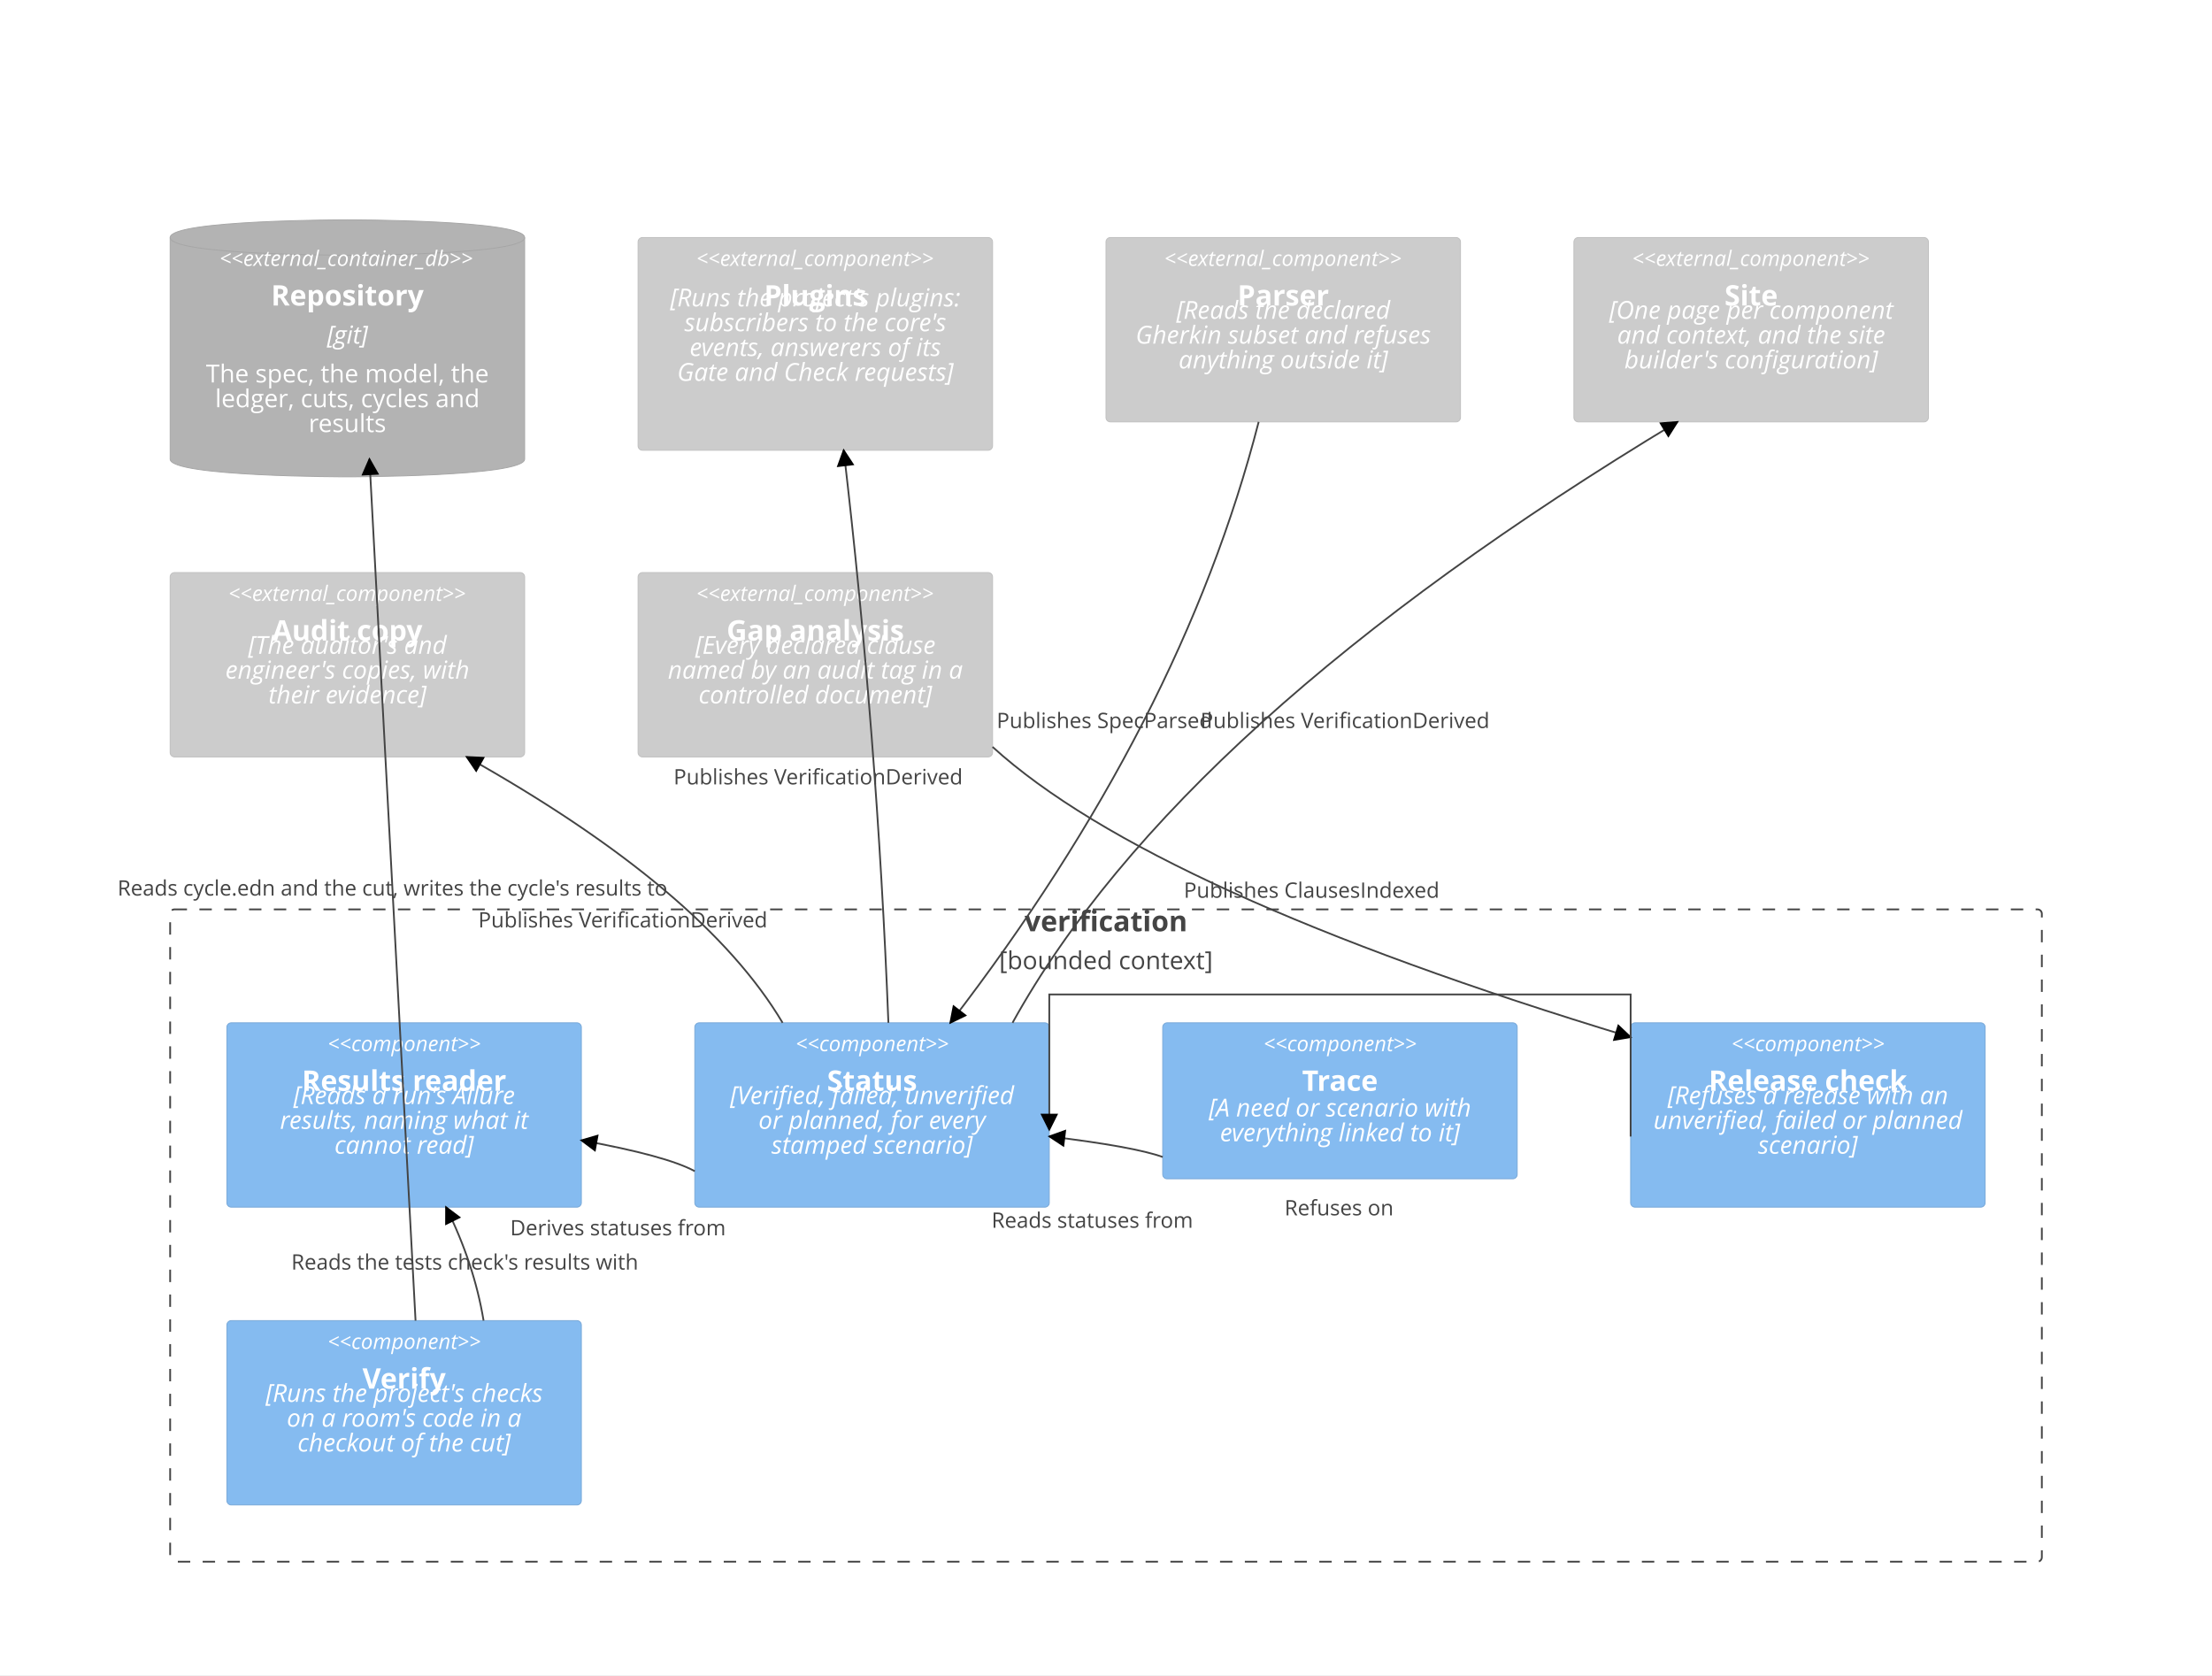
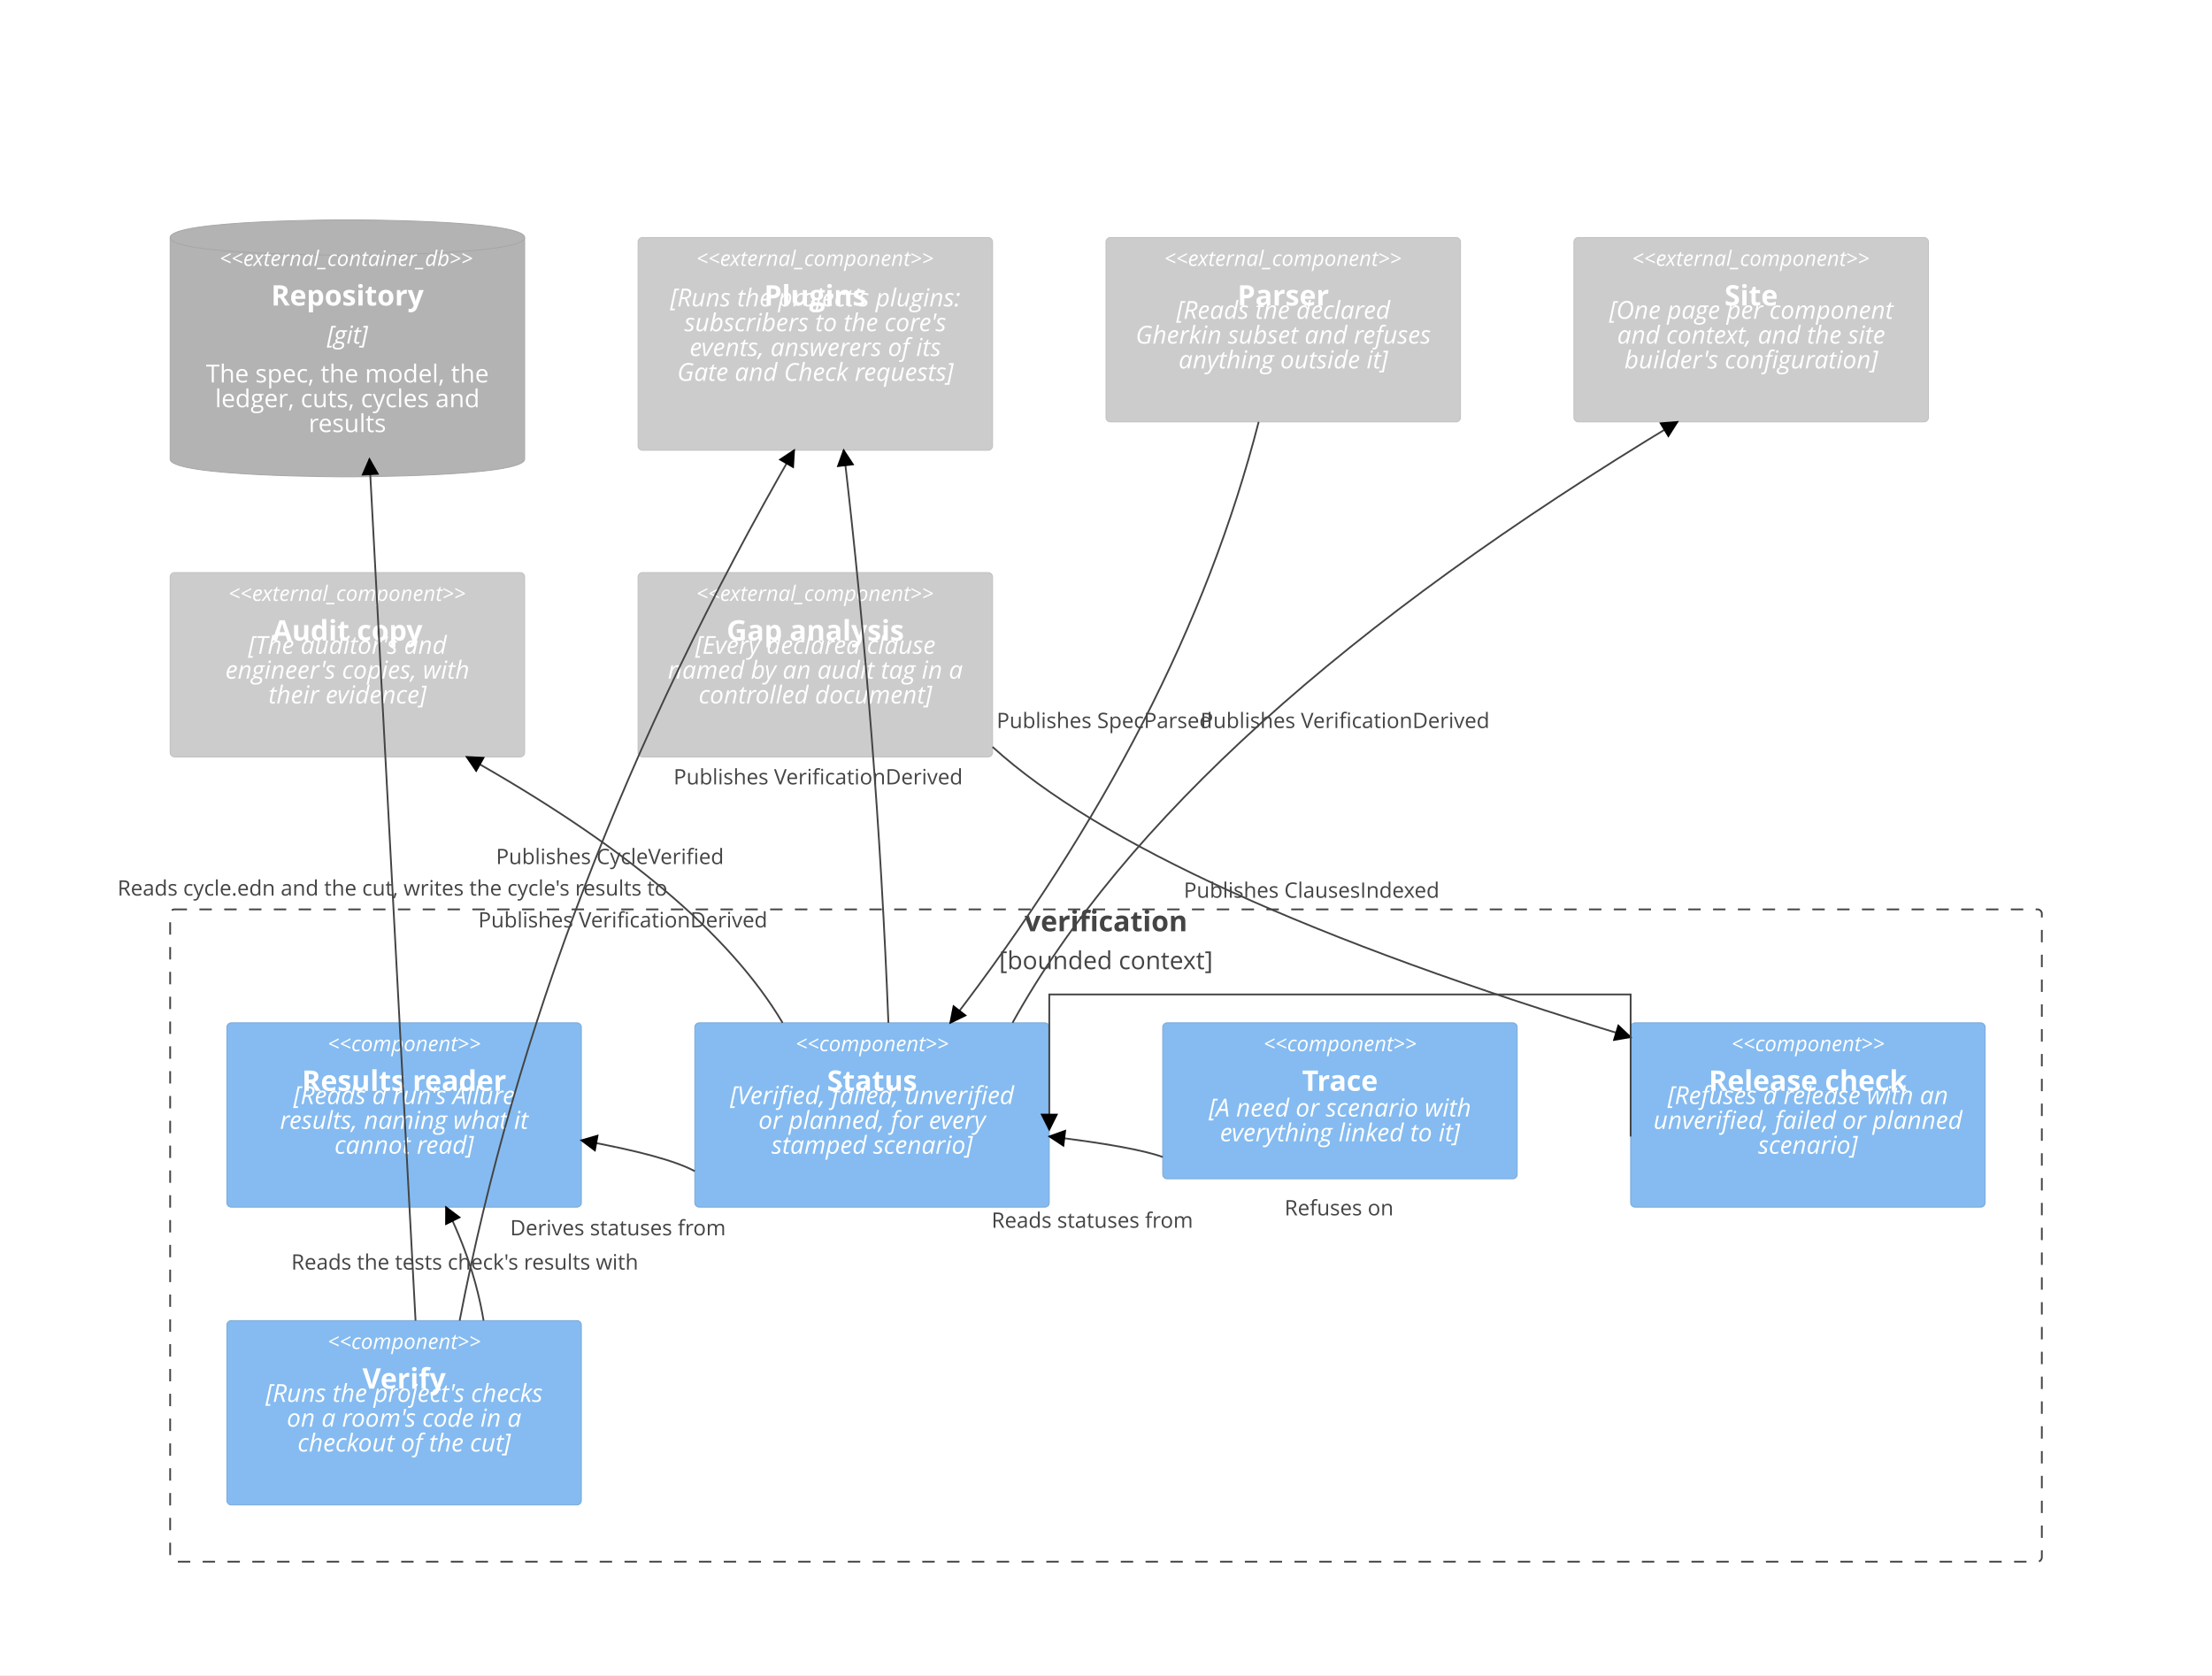
<svg xmlns="http://www.w3.org/2000/svg" width="100%" viewBox="0 -8 1248 945" style="max-width: 1248.000px;">
  <rect x="0" y="-8" width="1248" height="945" fill="#FFFFFF" />
  <defs>
    <symbol id="computer" width="24" height="24">
      <path transform="scale(.5)" d="M2 2v13h20v-13h-20zm18 11h-16v-9h16v9zm-10.228 6l.466-1h3.524l.467 1h-4.457zm14.228 3h-24l2-6h2.104l-1.33 4h18.45l-1.297-4h2.073l2 6zm-5-10h-14v-7h14v7z" />
    </symbol>
  </defs>
  <defs>
    <symbol id="database" fill-rule="evenodd" clip-rule="evenodd">
      <path transform="scale(.5)" d="M12.258.001l.256.004.255.005.253.008.251.01.249.012.247.015.246.016.242.019.241.02.239.023.236.024.233.027.231.028.229.031.225.032.223.034.22.036.217.038.214.04.211.041.208.043.205.045.201.046.198.048.194.05.191.051.187.053.183.054.18.056.175.057.172.059.168.06.163.061.16.063.155.064.15.066.074.033.073.033.071.034.07.034.069.035.068.035.067.035.066.035.064.036.064.036.062.036.06.036.06.037.058.037.058.037.055.038.055.038.053.038.052.038.051.039.05.039.048.039.047.039.045.04.044.04.043.04.041.04.04.041.039.041.037.041.036.041.034.041.033.042.032.042.03.042.029.042.027.042.026.043.024.043.023.043.021.043.02.043.018.044.017.043.015.044.013.044.012.044.011.045.009.044.007.045.006.045.004.045.002.045.001.045v17l-.001.045-.002.045-.004.045-.006.045-.007.045-.009.044-.011.045-.012.044-.013.044-.015.044-.017.043-.018.044-.02.043-.021.043-.023.043-.024.043-.026.043-.027.042-.029.042-.03.042-.032.042-.033.042-.034.041-.036.041-.037.041-.039.041-.04.041-.041.04-.043.04-.044.04-.045.04-.047.039-.048.039-.05.039-.051.039-.052.038-.053.038-.055.038-.055.038-.058.037-.058.037-.06.037-.06.036-.062.036-.064.036-.064.036-.066.035-.067.035-.068.035-.069.035-.07.034-.071.034-.073.033-.074.033-.15.066-.155.064-.16.063-.163.061-.168.06-.172.059-.175.057-.18.056-.183.054-.187.053-.191.051-.194.05-.198.048-.201.046-.205.045-.208.043-.211.041-.214.04-.217.038-.22.036-.223.034-.225.032-.229.031-.231.028-.233.027-.236.024-.239.023-.241.02-.242.019-.246.016-.247.015-.249.012-.251.01-.253.008-.255.005-.256.004-.258.001-.258-.001-.256-.004-.255-.005-.253-.008-.251-.01-.249-.012-.247-.015-.245-.016-.243-.019-.241-.02-.238-.023-.236-.024-.234-.027-.231-.028-.228-.031-.226-.032-.223-.034-.22-.036-.217-.038-.214-.04-.211-.041-.208-.043-.204-.045-.201-.046-.198-.048-.195-.05-.19-.051-.187-.053-.184-.054-.179-.056-.176-.057-.172-.059-.167-.06-.164-.061-.159-.063-.155-.064-.151-.066-.074-.033-.072-.033-.072-.034-.07-.034-.069-.035-.068-.035-.067-.035-.066-.035-.064-.036-.063-.036-.062-.036-.061-.036-.06-.037-.058-.037-.057-.037-.056-.038-.055-.038-.053-.038-.052-.038-.051-.039-.049-.039-.049-.039-.046-.039-.046-.04-.044-.04-.043-.04-.041-.04-.04-.041-.039-.041-.037-.041-.036-.041-.034-.041-.033-.042-.032-.042-.03-.042-.029-.042-.027-.042-.026-.043-.024-.043-.023-.043-.021-.043-.02-.043-.018-.044-.017-.043-.015-.044-.013-.044-.012-.044-.011-.045-.009-.044-.007-.045-.006-.045-.004-.045-.002-.045-.001-.045v-17l.001-.045.002-.045.004-.045.006-.045.007-.045.009-.044.011-.045.012-.044.013-.044.015-.044.017-.043.018-.044.02-.043.021-.043.023-.043.024-.043.026-.043.027-.042.029-.042.03-.042.032-.042.033-.042.034-.041.036-.041.037-.041.039-.041.04-.041.041-.04.043-.04.044-.04.046-.04.046-.039.049-.039.049-.039.051-.039.052-.038.053-.038.055-.038.056-.038.057-.037.058-.037.06-.037.061-.036.062-.036.063-.036.064-.036.066-.035.067-.035.068-.035.069-.035.07-.034.072-.034.072-.033.074-.033.151-.066.155-.064.159-.063.164-.061.167-.06.172-.059.176-.057.179-.056.184-.054.187-.053.19-.051.195-.05.198-.048.201-.046.204-.045.208-.043.211-.041.214-.04.217-.038.22-.036.223-.034.226-.032.228-.031.231-.028.234-.027.236-.024.238-.023.241-.02.243-.019.245-.016.247-.015.249-.012.251-.01.253-.008.255-.005.256-.004.258-.001.258.001z" />
    </symbol>
  </defs>
  <defs>
    <symbol id="clock" width="24" height="24">
      <path transform="scale(.5)" d="M12 2c5.514 0 10 4.486 10 10s-4.486 10-10 10-10-4.486-10-10 4.486-10 10-10zm0-2c-6.627 0-12 5.373-12 12s5.373 12 12 12 12-5.373 12-12-5.373-12-12-12zm5.848 12.459c.202.038.202.333.001.372-1.907.361-6.045 1.111-6.547 1.111-.719 0-1.301-.582-1.301-1.301 0-.512.77-5.447 1.125-7.445.034-.192.312-.181.343.014l.985 6.238 5.394 1.011z" />
    </symbol>
  </defs>
  <g class="person-man">
    <path fill="#B3B3B3" stroke-width="0.5" stroke="#A6A6A6" d="M96,126c0,-10 100,-10 100,-10c0,0 100,0 100,10l0,125c0,10 -100,10 -100,10c0,0 -100,0 -100,-10l0,-125" />
    <path fill="none" stroke-width="0.5" stroke="#A6A6A6" d="M96,126c0,10 100,10 100,10c0,0 100,0 100,-10" />
    <text fill="#FFFFFF" font-family="Open Sans,sans-serif" font-size="12" font-style="italic" lengthAdjust="spacing" textLength="143" x="124" y="142">&lt;&lt;external_container_db&gt;&gt;</text>
    <text x="196.00" y="160.00" dominant-baseline="middle" fill="#FFFFFF" style="text-anchor: middle; font-size: 16px; font-weight: bold; font-family: Open Sans,sans-serif">
      <tspan dy="0.00" alignment-baseline="mathematical">Repository</tspan>
    </text>
    <text x="196.00" y="182.00" dominant-baseline="middle" fill="#FFFFFF" style="text-anchor: middle; font-size: 14px; font-weight: normal; font-family: Open Sans,sans-serif" font-style="italic">
      <tspan dy="0.00" alignment-baseline="mathematical">[git]</tspan>
    </text>
    <text x="196.00" y="218.00" dominant-baseline="middle" fill="#FFFFFF" style="text-anchor: middle; font-size: 14px; font-weight: normal; font-family: Open Sans,sans-serif">
      <tspan dy="-14.00" alignment-baseline="mathematical">The spec, the model, the</tspan>
    </text>
    <text x="196.00" y="218.00" dominant-baseline="middle" fill="#FFFFFF" style="text-anchor: middle; font-size: 14px; font-weight: normal; font-family: Open Sans,sans-serif">
      <tspan dy="0.00" alignment-baseline="mathematical">ledger, cuts, cycles and</tspan>
    </text>
    <text x="196.00" y="218.00" dominant-baseline="middle" fill="#FFFFFF" style="text-anchor: middle; font-size: 14px; font-weight: normal; font-family: Open Sans,sans-serif">
      <tspan dy="14.00" alignment-baseline="mathematical">results</tspan>
    </text>
  </g>
  <g class="person-man">
    <rect x="360" y="126" fill="#CCCCCC" stroke="#BFBFBF" width="200" height="120" rx="2.5" ry="2.5" stroke-width="0.5" />
    <text fill="#FFFFFF" font-family="Open Sans,sans-serif" font-size="12" font-style="italic" lengthAdjust="spacing" textLength="133" x="393" y="142">&lt;&lt;external_component&gt;&gt;</text>
    <text x="460.00" y="160.00" dominant-baseline="middle" fill="#FFFFFF" style="text-anchor: middle; font-size: 16px; font-weight: bold; font-family: Open Sans,sans-serif">
      <tspan dy="0.00" alignment-baseline="mathematical">Plugins</tspan>
    </text>
    <text x="460.00" y="182.00" dominant-baseline="middle" fill="#FFFFFF" style="text-anchor: middle; font-size: 14px; font-weight: normal; font-family: Open Sans,sans-serif" font-style="italic">
      <tspan dy="-21.00" alignment-baseline="mathematical">[Runs the project's plugins:</tspan>
    </text>
    <text x="460.00" y="182.00" dominant-baseline="middle" fill="#FFFFFF" style="text-anchor: middle; font-size: 14px; font-weight: normal; font-family: Open Sans,sans-serif" font-style="italic">
      <tspan dy="-7.00" alignment-baseline="mathematical">subscribers to the core's</tspan>
    </text>
    <text x="460.00" y="182.00" dominant-baseline="middle" fill="#FFFFFF" style="text-anchor: middle; font-size: 14px; font-weight: normal; font-family: Open Sans,sans-serif" font-style="italic">
      <tspan dy="7.00" alignment-baseline="mathematical">events, answerers of its</tspan>
    </text>
    <text x="460.00" y="182.00" dominant-baseline="middle" fill="#FFFFFF" style="text-anchor: middle; font-size: 14px; font-weight: normal; font-family: Open Sans,sans-serif" font-style="italic">
      <tspan dy="21.00" alignment-baseline="mathematical">Gate and Check requests]</tspan>
    </text>
  </g>
  <g class="person-man">
    <rect x="624" y="126" fill="#CCCCCC" stroke="#BFBFBF" width="200" height="104" rx="2.5" ry="2.5" stroke-width="0.5" />
    <text fill="#FFFFFF" font-family="Open Sans,sans-serif" font-size="12" font-style="italic" lengthAdjust="spacing" textLength="133" x="657" y="142">&lt;&lt;external_component&gt;&gt;</text>
    <text x="724.00" y="160.00" dominant-baseline="middle" fill="#FFFFFF" style="text-anchor: middle; font-size: 16px; font-weight: bold; font-family: Open Sans,sans-serif">
      <tspan dy="0.00" alignment-baseline="mathematical">Parser</tspan>
    </text>
    <text x="724.00" y="182.00" dominant-baseline="middle" fill="#FFFFFF" style="text-anchor: middle; font-size: 14px; font-weight: normal; font-family: Open Sans,sans-serif" font-style="italic">
      <tspan dy="-14.00" alignment-baseline="mathematical">[Reads the declared</tspan>
    </text>
    <text x="724.00" y="182.00" dominant-baseline="middle" fill="#FFFFFF" style="text-anchor: middle; font-size: 14px; font-weight: normal; font-family: Open Sans,sans-serif" font-style="italic">
      <tspan dy="0.00" alignment-baseline="mathematical">Gherkin subset and refuses</tspan>
    </text>
    <text x="724.00" y="182.00" dominant-baseline="middle" fill="#FFFFFF" style="text-anchor: middle; font-size: 14px; font-weight: normal; font-family: Open Sans,sans-serif" font-style="italic">
      <tspan dy="14.00" alignment-baseline="mathematical">anything outside it]</tspan>
    </text>
  </g>
  <g class="person-man">
    <rect x="888" y="126" fill="#CCCCCC" stroke="#BFBFBF" width="200" height="104" rx="2.5" ry="2.5" stroke-width="0.5" />
    <text fill="#FFFFFF" font-family="Open Sans,sans-serif" font-size="12" font-style="italic" lengthAdjust="spacing" textLength="133" x="921" y="142">&lt;&lt;external_component&gt;&gt;</text>
    <text x="988.00" y="160.00" dominant-baseline="middle" fill="#FFFFFF" style="text-anchor: middle; font-size: 16px; font-weight: bold; font-family: Open Sans,sans-serif">
      <tspan dy="0.00" alignment-baseline="mathematical">Site</tspan>
    </text>
    <text x="988.00" y="182.00" dominant-baseline="middle" fill="#FFFFFF" style="text-anchor: middle; font-size: 14px; font-weight: normal; font-family: Open Sans,sans-serif" font-style="italic">
      <tspan dy="-14.00" alignment-baseline="mathematical">[One page per component</tspan>
    </text>
    <text x="988.00" y="182.00" dominant-baseline="middle" fill="#FFFFFF" style="text-anchor: middle; font-size: 14px; font-weight: normal; font-family: Open Sans,sans-serif" font-style="italic">
      <tspan dy="0.00" alignment-baseline="mathematical">and context, and the site</tspan>
    </text>
    <text x="988.00" y="182.00" dominant-baseline="middle" fill="#FFFFFF" style="text-anchor: middle; font-size: 14px; font-weight: normal; font-family: Open Sans,sans-serif" font-style="italic">
      <tspan dy="14.00" alignment-baseline="mathematical">builder's configuration]</tspan>
    </text>
  </g>
  <g class="person-man">
    <rect x="96" y="315" fill="#CCCCCC" stroke="#BFBFBF" width="200" height="104" rx="2.5" ry="2.5" stroke-width="0.5" />
    <text fill="#FFFFFF" font-family="Open Sans,sans-serif" font-size="12" font-style="italic" lengthAdjust="spacing" textLength="133" x="129" y="331">&lt;&lt;external_component&gt;&gt;</text>
    <text x="196.00" y="349.00" dominant-baseline="middle" fill="#FFFFFF" style="text-anchor: middle; font-size: 16px; font-weight: bold; font-family: Open Sans,sans-serif">
      <tspan dy="0.00" alignment-baseline="mathematical">Audit copy</tspan>
    </text>
    <text x="196.00" y="371.00" dominant-baseline="middle" fill="#FFFFFF" style="text-anchor: middle; font-size: 14px; font-weight: normal; font-family: Open Sans,sans-serif" font-style="italic">
      <tspan dy="-14.00" alignment-baseline="mathematical">[The auditor's and</tspan>
    </text>
    <text x="196.00" y="371.00" dominant-baseline="middle" fill="#FFFFFF" style="text-anchor: middle; font-size: 14px; font-weight: normal; font-family: Open Sans,sans-serif" font-style="italic">
      <tspan dy="0.00" alignment-baseline="mathematical">engineer's copies, with</tspan>
    </text>
    <text x="196.00" y="371.00" dominant-baseline="middle" fill="#FFFFFF" style="text-anchor: middle; font-size: 14px; font-weight: normal; font-family: Open Sans,sans-serif" font-style="italic">
      <tspan dy="14.00" alignment-baseline="mathematical">their evidence]</tspan>
    </text>
  </g>
  <g class="person-man">
    <rect x="360" y="315" fill="#CCCCCC" stroke="#BFBFBF" width="200" height="104" rx="2.5" ry="2.5" stroke-width="0.5" />
    <text fill="#FFFFFF" font-family="Open Sans,sans-serif" font-size="12" font-style="italic" lengthAdjust="spacing" textLength="133" x="393" y="331">&lt;&lt;external_component&gt;&gt;</text>
    <text x="460.00" y="349.00" dominant-baseline="middle" fill="#FFFFFF" style="text-anchor: middle; font-size: 16px; font-weight: bold; font-family: Open Sans,sans-serif">
      <tspan dy="0.00" alignment-baseline="mathematical">Gap analysis</tspan>
    </text>
    <text x="460.00" y="371.00" dominant-baseline="middle" fill="#FFFFFF" style="text-anchor: middle; font-size: 14px; font-weight: normal; font-family: Open Sans,sans-serif" font-style="italic">
      <tspan dy="-14.00" alignment-baseline="mathematical">[Every declared clause</tspan>
    </text>
    <text x="460.00" y="371.00" dominant-baseline="middle" fill="#FFFFFF" style="text-anchor: middle; font-size: 14px; font-weight: normal; font-family: Open Sans,sans-serif" font-style="italic">
      <tspan dy="0.00" alignment-baseline="mathematical">named by an audit tag in a</tspan>
    </text>
    <text x="460.00" y="371.00" dominant-baseline="middle" fill="#FFFFFF" style="text-anchor: middle; font-size: 14px; font-weight: normal; font-family: Open Sans,sans-serif" font-style="italic">
      <tspan dy="14.00" alignment-baseline="mathematical">controlled document]</tspan>
    </text>
  </g>
  <g class="person-man">
    <rect x="128" y="569" fill="#85BBF0" stroke="#78A8D8" width="200" height="104" rx="2.5" ry="2.5" stroke-width="0.5" />
    <text fill="#FFFFFF" font-family="Open Sans,sans-serif" font-size="12" font-style="italic" lengthAdjust="spacing" textLength="86" x="185" y="585">&lt;&lt;component&gt;&gt;</text>
    <text x="228.00" y="603.00" dominant-baseline="middle" fill="#FFFFFF" style="text-anchor: middle; font-size: 16px; font-weight: bold; font-family: Open Sans,sans-serif">
      <tspan dy="0.00" alignment-baseline="mathematical">Results reader</tspan>
    </text>
    <text x="228.00" y="625.00" dominant-baseline="middle" fill="#FFFFFF" style="text-anchor: middle; font-size: 14px; font-weight: normal; font-family: Open Sans,sans-serif" font-style="italic">
      <tspan dy="-14.00" alignment-baseline="mathematical">[Reads a run's Allure</tspan>
    </text>
    <text x="228.00" y="625.00" dominant-baseline="middle" fill="#FFFFFF" style="text-anchor: middle; font-size: 14px; font-weight: normal; font-family: Open Sans,sans-serif" font-style="italic">
      <tspan dy="0.00" alignment-baseline="mathematical">results, naming what it</tspan>
    </text>
    <text x="228.00" y="625.00" dominant-baseline="middle" fill="#FFFFFF" style="text-anchor: middle; font-size: 14px; font-weight: normal; font-family: Open Sans,sans-serif" font-style="italic">
      <tspan dy="14.00" alignment-baseline="mathematical">cannot read]</tspan>
    </text>
  </g>
  <g class="person-man">
    <rect x="392" y="569" fill="#85BBF0" stroke="#78A8D8" width="200" height="104" rx="2.5" ry="2.5" stroke-width="0.5" />
    <text fill="#FFFFFF" font-family="Open Sans,sans-serif" font-size="12" font-style="italic" lengthAdjust="spacing" textLength="86" x="449" y="585">&lt;&lt;component&gt;&gt;</text>
    <text x="492.00" y="603.00" dominant-baseline="middle" fill="#FFFFFF" style="text-anchor: middle; font-size: 16px; font-weight: bold; font-family: Open Sans,sans-serif">
      <tspan dy="0.00" alignment-baseline="mathematical">Status</tspan>
    </text>
    <text x="492.00" y="625.00" dominant-baseline="middle" fill="#FFFFFF" style="text-anchor: middle; font-size: 14px; font-weight: normal; font-family: Open Sans,sans-serif" font-style="italic">
      <tspan dy="-14.00" alignment-baseline="mathematical">[Verified, failed, unverified</tspan>
    </text>
    <text x="492.00" y="625.00" dominant-baseline="middle" fill="#FFFFFF" style="text-anchor: middle; font-size: 14px; font-weight: normal; font-family: Open Sans,sans-serif" font-style="italic">
      <tspan dy="0.00" alignment-baseline="mathematical">or planned, for every</tspan>
    </text>
    <text x="492.00" y="625.00" dominant-baseline="middle" fill="#FFFFFF" style="text-anchor: middle; font-size: 14px; font-weight: normal; font-family: Open Sans,sans-serif" font-style="italic">
      <tspan dy="14.00" alignment-baseline="mathematical">stamped scenario]</tspan>
    </text>
  </g>
  <g class="person-man">
    <rect x="656" y="569" fill="#85BBF0" stroke="#78A8D8" width="200" height="88" rx="2.5" ry="2.5" stroke-width="0.5" />
    <text fill="#FFFFFF" font-family="Open Sans,sans-serif" font-size="12" font-style="italic" lengthAdjust="spacing" textLength="86" x="713" y="585">&lt;&lt;component&gt;&gt;</text>
    <text x="756.00" y="603.00" dominant-baseline="middle" fill="#FFFFFF" style="text-anchor: middle; font-size: 16px; font-weight: bold; font-family: Open Sans,sans-serif">
      <tspan dy="0.00" alignment-baseline="mathematical">Trace</tspan>
    </text>
    <text x="756.00" y="625.00" dominant-baseline="middle" fill="#FFFFFF" style="text-anchor: middle; font-size: 14px; font-weight: normal; font-family: Open Sans,sans-serif" font-style="italic">
      <tspan dy="-7.00" alignment-baseline="mathematical">[A need or scenario with</tspan>
    </text>
    <text x="756.00" y="625.00" dominant-baseline="middle" fill="#FFFFFF" style="text-anchor: middle; font-size: 14px; font-weight: normal; font-family: Open Sans,sans-serif" font-style="italic">
      <tspan dy="7.00" alignment-baseline="mathematical">everything linked to it]</tspan>
    </text>
  </g>
  <g class="person-man">
    <rect x="920" y="569" fill="#85BBF0" stroke="#78A8D8" width="200" height="104" rx="2.5" ry="2.5" stroke-width="0.5" />
    <text fill="#FFFFFF" font-family="Open Sans,sans-serif" font-size="12" font-style="italic" lengthAdjust="spacing" textLength="86" x="977" y="585">&lt;&lt;component&gt;&gt;</text>
    <text x="1020.00" y="603.00" dominant-baseline="middle" fill="#FFFFFF" style="text-anchor: middle; font-size: 16px; font-weight: bold; font-family: Open Sans,sans-serif">
      <tspan dy="0.00" alignment-baseline="mathematical">Release check</tspan>
    </text>
    <text x="1020.00" y="625.00" dominant-baseline="middle" fill="#FFFFFF" style="text-anchor: middle; font-size: 14px; font-weight: normal; font-family: Open Sans,sans-serif" font-style="italic">
      <tspan dy="-14.00" alignment-baseline="mathematical">[Refuses a release with an</tspan>
    </text>
    <text x="1020.00" y="625.00" dominant-baseline="middle" fill="#FFFFFF" style="text-anchor: middle; font-size: 14px; font-weight: normal; font-family: Open Sans,sans-serif" font-style="italic">
      <tspan dy="0.00" alignment-baseline="mathematical">unverified, failed or planned</tspan>
    </text>
    <text x="1020.00" y="625.00" dominant-baseline="middle" fill="#FFFFFF" style="text-anchor: middle; font-size: 14px; font-weight: normal; font-family: Open Sans,sans-serif" font-style="italic">
      <tspan dy="14.00" alignment-baseline="mathematical">scenario]</tspan>
    </text>
  </g>
  <g class="person-man">
    <rect x="128" y="737" fill="#85BBF0" stroke="#78A8D8" width="200" height="104" rx="2.5" ry="2.5" stroke-width="0.5" />
    <text fill="#FFFFFF" font-family="Open Sans,sans-serif" font-size="12" font-style="italic" lengthAdjust="spacing" textLength="86" x="185" y="753">&lt;&lt;component&gt;&gt;</text>
    <text x="228.00" y="771.00" dominant-baseline="middle" fill="#FFFFFF" style="text-anchor: middle; font-size: 16px; font-weight: bold; font-family: Open Sans,sans-serif">
      <tspan dy="0.00" alignment-baseline="mathematical">Verify</tspan>
    </text>
    <text x="228.00" y="793.00" dominant-baseline="middle" fill="#FFFFFF" style="text-anchor: middle; font-size: 14px; font-weight: normal; font-family: Open Sans,sans-serif" font-style="italic">
      <tspan dy="-14.00" alignment-baseline="mathematical">[Runs the project's checks</tspan>
    </text>
    <text x="228.00" y="793.00" dominant-baseline="middle" fill="#FFFFFF" style="text-anchor: middle; font-size: 14px; font-weight: normal; font-family: Open Sans,sans-serif" font-style="italic">
      <tspan dy="0.00" alignment-baseline="mathematical">on a room's code in a</tspan>
    </text>
    <text x="228.00" y="793.00" dominant-baseline="middle" fill="#FFFFFF" style="text-anchor: middle; font-size: 14px; font-weight: normal; font-family: Open Sans,sans-serif" font-style="italic">
      <tspan dy="14.00" alignment-baseline="mathematical">checkout of the cut]</tspan>
    </text>
  </g>
  <g>
    <rect x="96" y="505" fill="none" stroke="#444444" width="1056" height="368" rx="2.5" ry="2.5" stroke-width="1" stroke-dasharray="7.0,7.0" />
    <text x="624.00" y="513.00" dominant-baseline="middle" fill="#444444" style="text-anchor: middle; font-size: 16px; font-weight: bold; font-family: Open Sans,sans-serif">
      <tspan dy="0.00" alignment-baseline="mathematical">verification</tspan>
    </text>
    <text x="624.00" y="535.00" dominant-baseline="middle" fill="#444444" style="text-anchor: middle; font-size: 14px; font-weight: normal; font-family: Open Sans,sans-serif">
      <tspan dy="0.00" alignment-baseline="mathematical">[bounded context]</tspan>
    </text>
  </g>
  <defs>
    <marker id="arrowhead" refX="9" refY="5" markerUnits="userSpaceOnUse" markerWidth="12" markerHeight="12" orient="auto">
      <path d="M 0 0 L 10 5 L 0 10 z" />
    </marker>
  </defs>
  <defs>
    <marker id="arrowend" refX="1" refY="5" markerUnits="userSpaceOnUse" markerWidth="12" markerHeight="12" orient="auto">
      <path d="M 10 0 L 0 5 L 10 10 z" />
    </marker>
  </defs>
  <defs>
    <marker id="crosshead" markerWidth="15" markerHeight="8" orient="auto" refX="16" refY="4">
      <path fill="black" stroke="#000000" stroke-width="1px" d="M 9,2 V 6 L16,4 Z" style="stroke-dasharray: 0, 0;" />
      <path fill="none" stroke="#000000" stroke-width="1px" d="M 0,1 L 6,7 M 6,1 L 0,7" style="stroke-dasharray: 0, 0;" />
    </marker>
  </defs>
  <defs>
    <marker id="filled-head" refX="18" refY="7" markerWidth="20" markerHeight="28" orient="auto">
      <path d="M 18,7 L9,13 L14,7 L9,1 Z" />
    </marker>
  </defs>
  <g>
    <line x1="234.45" y1="737.00" x2="208.44" y2="251.00" stroke-width="1" stroke="#444444" style="fill: none;" marker-end="url(#arrowhead)" />
    <text x="221.45" y="494.00" dominant-baseline="middle" fill="#444444" style="text-anchor: middle; font-size: 12px; font-weight: normal; font-family: Open Sans,sans-serif">
      <tspan dy="0.00" alignment-baseline="mathematical">Reads cycle.edn and the cut, writes the cycle's results to</tspan>
    </text>
    <path fill="none" stroke-width="1" stroke="#444444" d="M272.83,737.00 Q267.53,705.00 251.64,673.00" marker-end="url(#arrowhead)" />
    <text x="262.23" y="705.00" dominant-baseline="middle" fill="#444444" style="text-anchor: middle; font-size: 12px; font-weight: normal; font-family: Open Sans,sans-serif">
      <tspan dy="0.00" alignment-baseline="mathematical">Reads the tests check's results with</tspan>
    </text>
    <path fill="none" stroke-width="1" stroke="#444444" d="M501.23,569.00 Q494.92,407.50 476.00,246.00" marker-end="url(#arrowhead)" />
    <text x="461.59" y="431.28" dominant-baseline="middle" fill="#444444" style="text-anchor: middle; font-size: 12px; font-weight: normal; font-family: Open Sans,sans-serif">
      <tspan dy="0.00" alignment-baseline="mathematical">Publishes VerificationDerived</tspan>
    </text>
+     <path fill="none" stroke-width="1" stroke="#444444" d="M259.33,737.00 Q306.51,491.50 448.05,246.00" marker-end="url(#arrowhead)" />
+     <text x="344.13" y="476.25" dominant-baseline="middle" fill="#444444" style="text-anchor: middle; font-size: 12px; font-weight: normal; font-family: Open Sans,sans-serif">
+       <tspan dy="0.00" alignment-baseline="mathematical">Publishes CycleVerified</tspan>
+     </text>
    <path fill="none" stroke-width="1" stroke="#444444" d="M710.13,230.00 Q666.64,399.50 536.15,569.00" marker-end="url(#arrowhead)" />
    <text x="623.14" y="399.50" dominant-baseline="middle" fill="#444444" style="text-anchor: middle; font-size: 12px; font-weight: normal; font-family: Open Sans,sans-serif">
      <tspan dy="0.00" alignment-baseline="mathematical">Publishes SpecParsed</tspan>
    </text>
    <path fill="none" stroke-width="1" stroke="#444444" d="M571.26,569.00 Q665.05,399.50 946.40,230.00" marker-end="url(#arrowhead)" />
    <text x="758.83" y="399.50" dominant-baseline="middle" fill="#444444" style="text-anchor: middle; font-size: 12px; font-weight: normal; font-family: Open Sans,sans-serif">
      <tspan dy="0.00" alignment-baseline="mathematical">Publishes VerificationDerived</tspan>
    </text>
    <path fill="none" stroke-width="1" stroke="#444444" d="M441.54,569.00 Q396.98,494.00 263.29,419.00" marker-end="url(#arrowhead)" />
    <text x="351.41" y="511.97" dominant-baseline="middle" fill="#444444" style="text-anchor: middle; font-size: 12px; font-weight: normal; font-family: Open Sans,sans-serif">
      <tspan dy="0.00" alignment-baseline="mathematical">Publishes VerificationDerived</tspan>
    </text>
    <path fill="none" stroke-width="1" stroke="#444444" d="M560.00,413.36 Q650.00,495.23 920.00,577.09" marker-end="url(#arrowhead)" />
    <text x="740.00" y="495.23" dominant-baseline="middle" fill="#444444" style="text-anchor: middle; font-size: 12px; font-weight: normal; font-family: Open Sans,sans-serif">
      <tspan dy="0.00" alignment-baseline="mathematical">Publishes ClausesIndexed</tspan>
    </text>
    <path fill="none" stroke-width="1" stroke="#444444" d="M392.00,652.71 Q376.00,644.00 328.00,635.29" marker-end="url(#arrowhead)" />
    <text x="348.65" y="685.68" dominant-baseline="middle" fill="#444444" style="text-anchor: middle; font-size: 12px; font-weight: normal; font-family: Open Sans,sans-serif">
      <tspan dy="0.00" alignment-baseline="mathematical">Derives statuses from</tspan>
    </text>
    <path fill="none" stroke-width="1" stroke="#444444" d="M656.00,644.71 Q640.00,638.90 592.00,633.09" marker-end="url(#arrowhead)" />
    <text x="616.28" y="681.40" dominant-baseline="middle" fill="#444444" style="text-anchor: middle; font-size: 12px; font-weight: normal; font-family: Open Sans,sans-serif">
      <tspan dy="0.00" alignment-baseline="mathematical">Reads statuses from</tspan>
    </text>
    <path fill="none" stroke-width="1" stroke="#444444" d="M920.00,633.15 L920.00,553.00 L592.00,553.00 L592.00,629.28" marker-end="url(#arrowhead)" />
    <text x="755.49" y="674.41" dominant-baseline="middle" fill="#444444" style="text-anchor: middle; font-size: 12px; font-weight: normal; font-family: Open Sans,sans-serif">
      <tspan dy="0.00" alignment-baseline="mathematical">Refuses on</tspan>
    </text>
  </g>
</svg>
